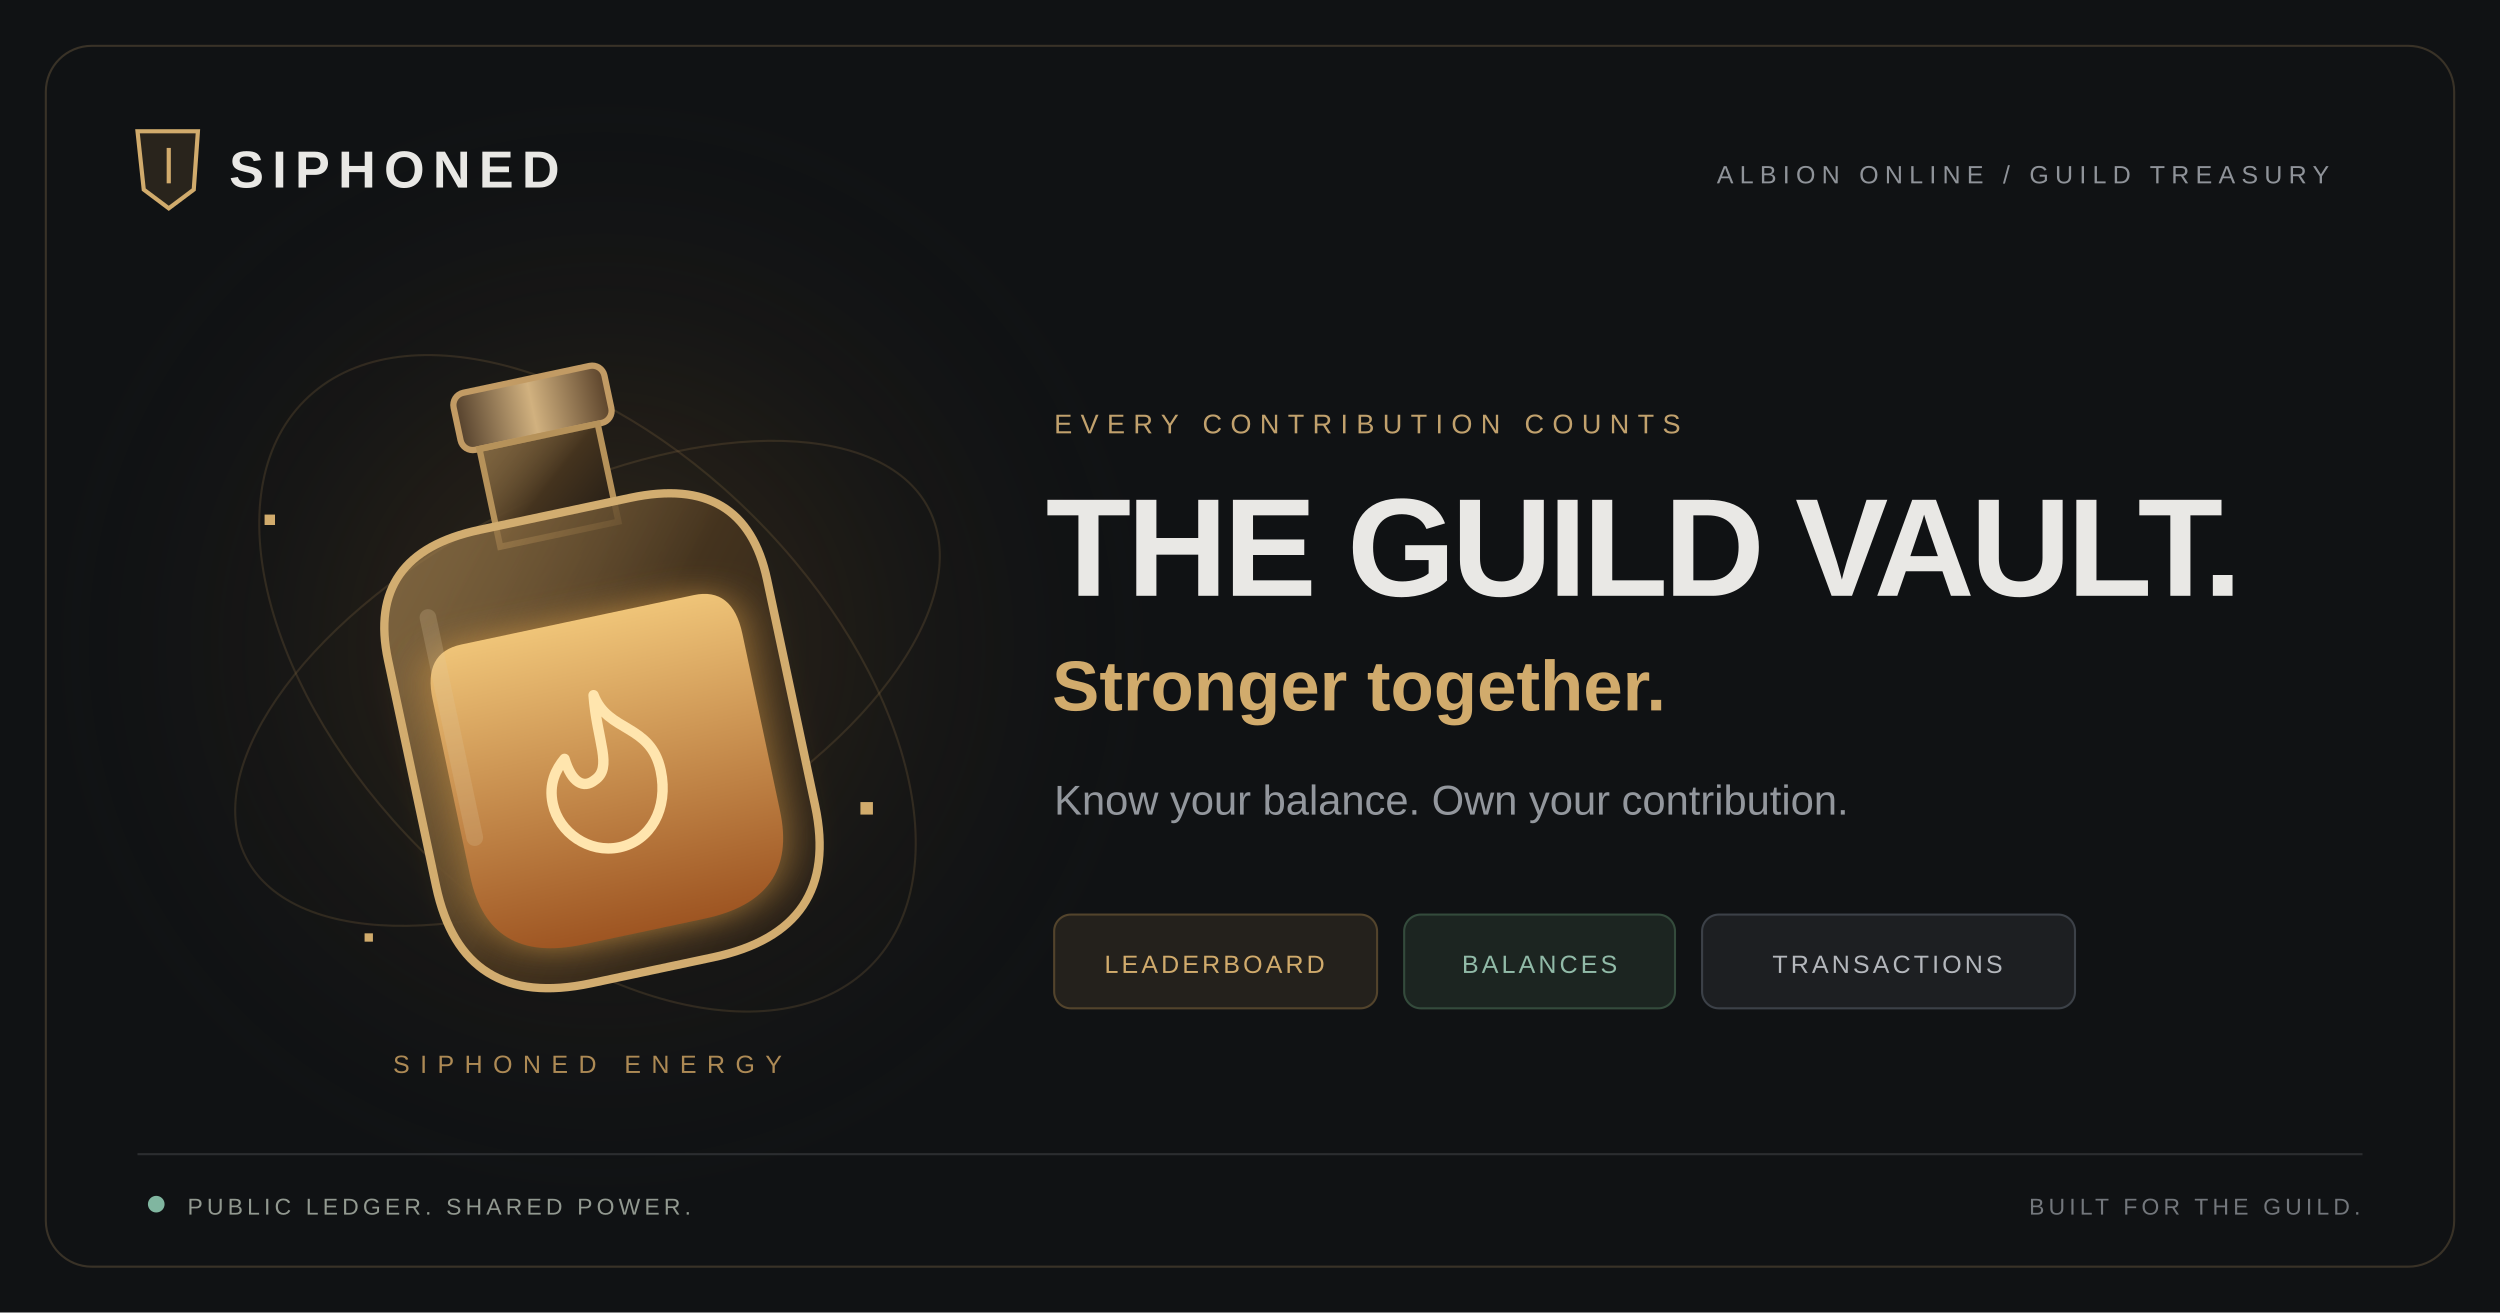
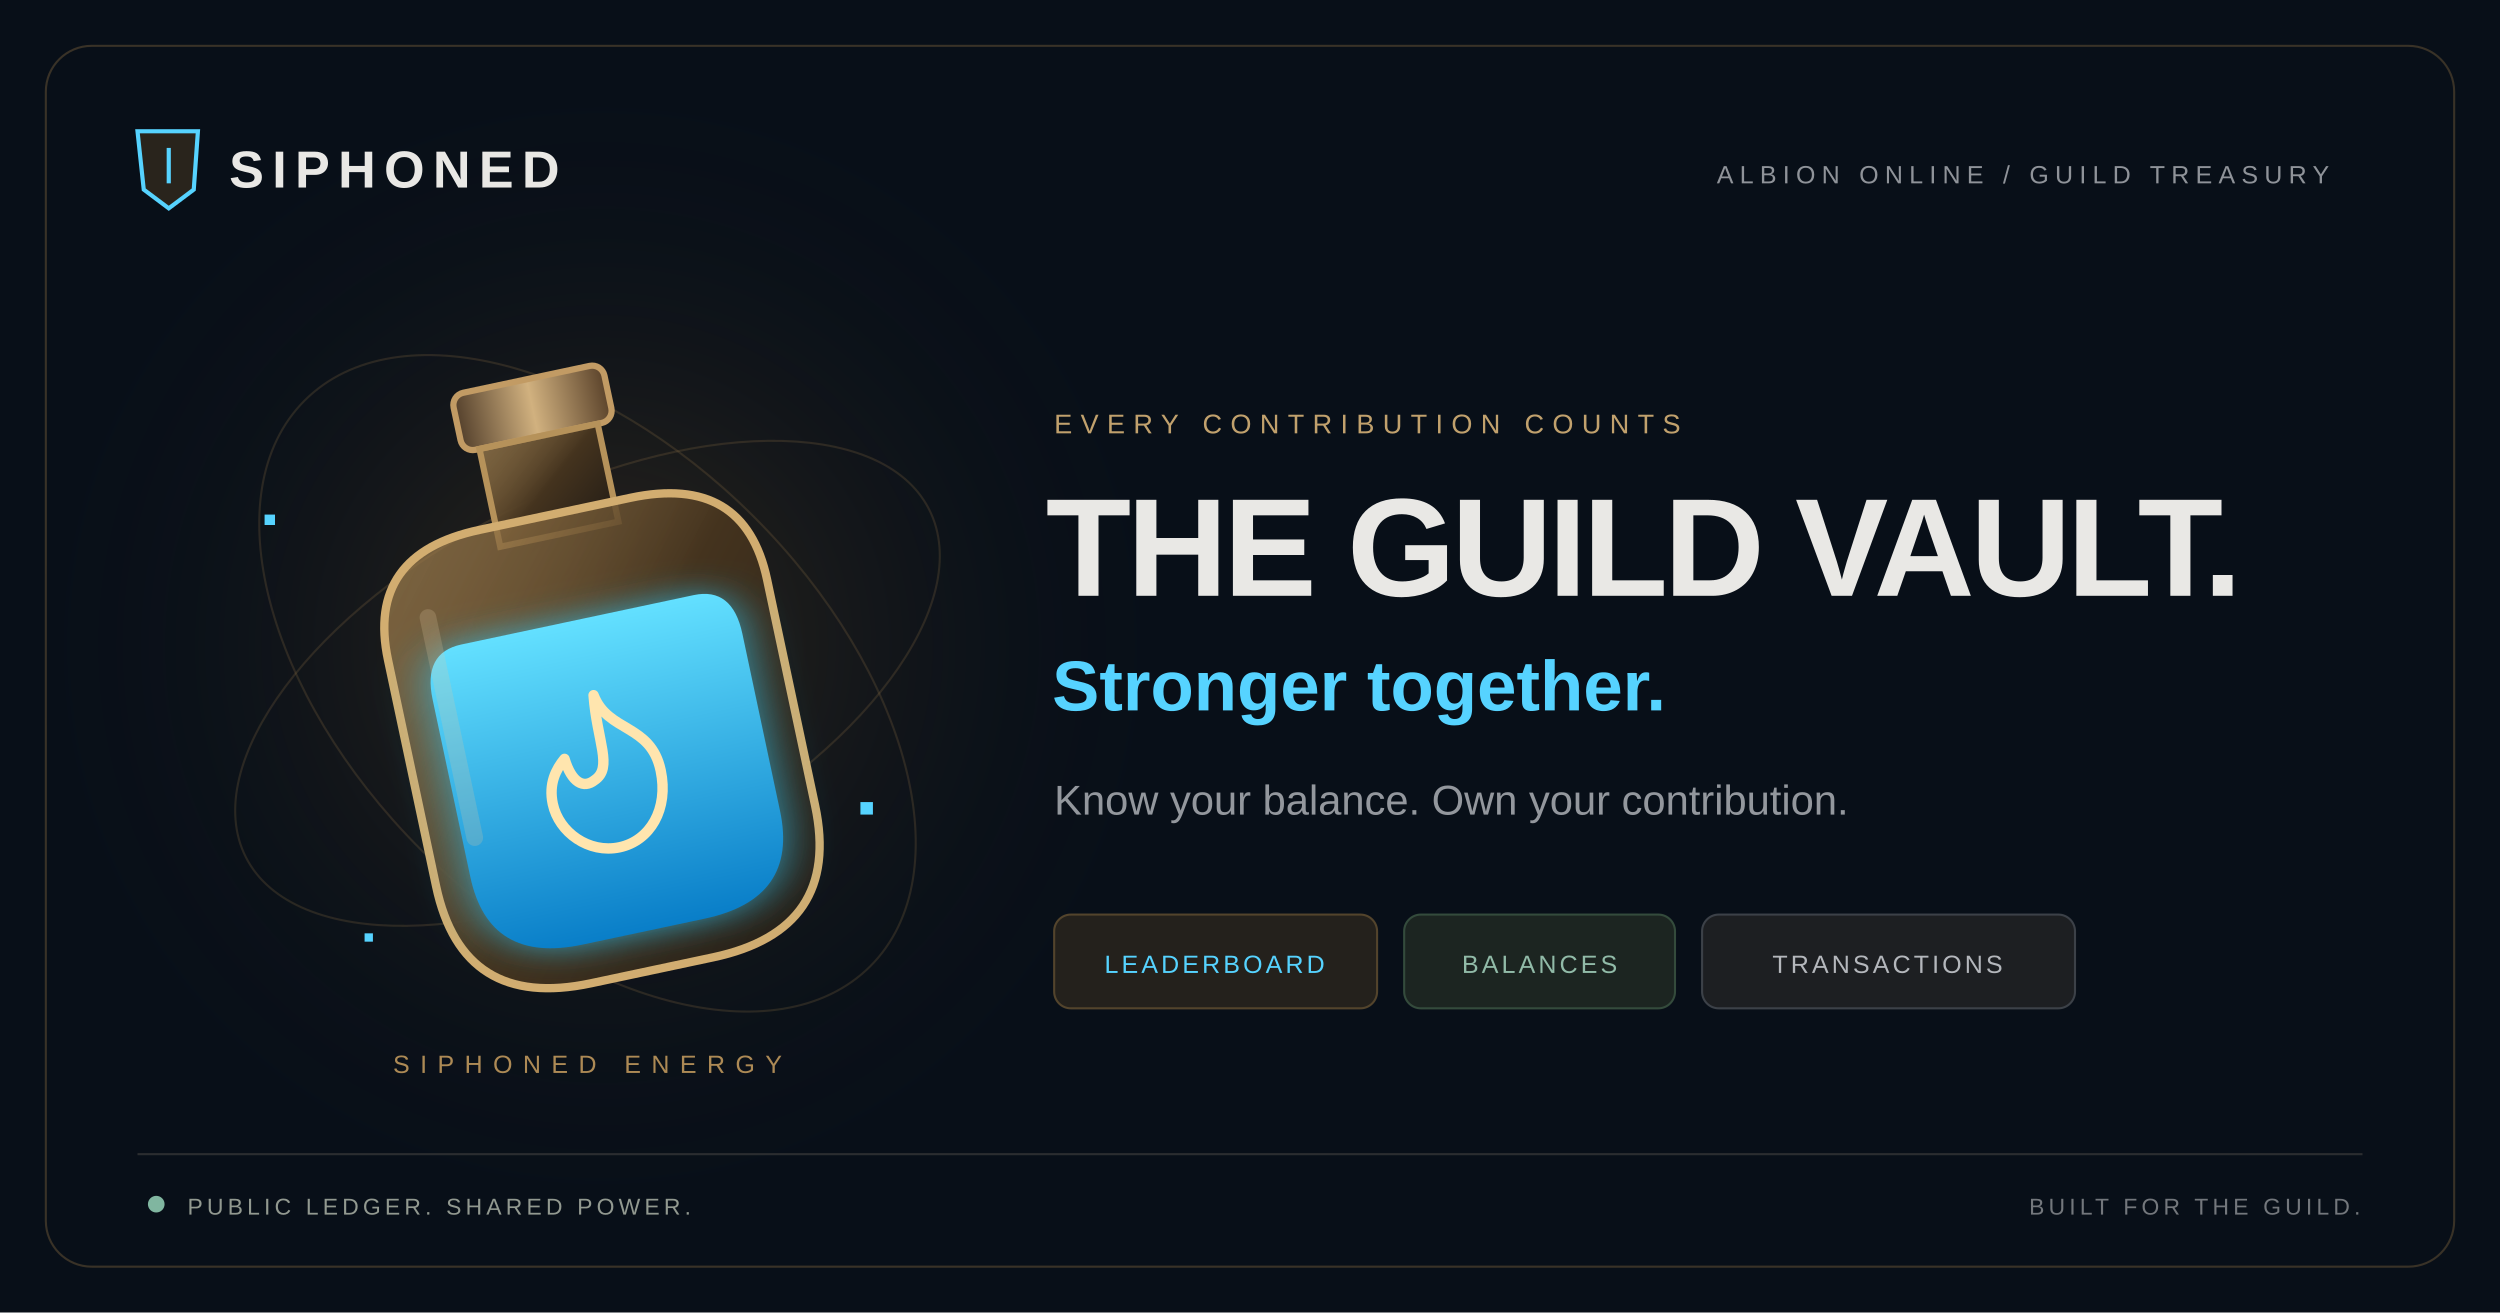
<svg xmlns="http://www.w3.org/2000/svg" width="1200" height="630" viewBox="0 0 1200 630">
  <defs>
    <radialGradient id="glow">
      <stop stop-color="#b17b32" stop-opacity=".24" />
-       <stop offset="1" stop-color="#101214" stop-opacity="0" />
+       <stop offset="1" stop-color="#080f18" stop-opacity="0" />
    </radialGradient>
    <linearGradient id="glass" x2="1" y2="1">
      <stop stop-color="#b18c56" stop-opacity=".65" />
      <stop offset=".5" stop-color="#44331e" />
      <stop offset="1" stop-color="#211b15" />
    </linearGradient>
    <linearGradient id="energy" x2="0" y2="1">
-       <stop stop-color="#efc478" />
-       <stop offset="1" stop-color="#9e5522" />
+       <stop stop-color="#63e0ff" />
+       <stop offset="1" stop-color="#097ec8" />
    </linearGradient>
    <linearGradient id="cap">
      <stop stop-color="#54402c" />
      <stop offset=".5" stop-color="#d1b17f" />
      <stop offset="1" stop-color="#5b432b" />
    </linearGradient>
    <filter id="shine">
      <feGaussianBlur stdDeviation="10" />
    </filter>
  </defs>
-   <rect width="1200" height="630" fill="#101214" />
+   <rect width="1200" height="630" fill="#080f18" />
  <rect x="22" y="22" width="1156" height="586" rx="22" fill="none" stroke="#393227" />
  <circle cx="289" cy="310" r="282" fill="url(#glow)" />
-   <path d="M66 63h29l-2 28-12 9-12-9z" fill="#29241c" stroke="#d1ab6c" stroke-width="2" />
-   <path d="M81 71v17" stroke="#d1ab6c" stroke-width="2" />
+   <path d="M66 63h29l-2 28-12 9-12-9z" fill="#29241c" stroke="#56d3ff" stroke-width="2" />
+   <path d="M81 71v17" stroke="#56d3ff" stroke-width="2" />
  <text x="110" y="90" fill="#e9e8e5" font-family="Arial,sans-serif" font-size="25" font-weight="700" letter-spacing="4">SIPHONED</text>
  <text x="1118" y="88" text-anchor="end" fill="#8f9399" font-family="Arial,sans-serif" font-size="12" letter-spacing="3">ALBION ONLINE / GUILD TREASURY</text>
  <ellipse cx="282" cy="328" rx="184" ry="91" transform="rotate(-27 282 328)" fill="none" stroke="#866a423f" />
  <ellipse cx="282" cy="328" rx="192" ry="113" transform="rotate(45 282 328)" fill="none" stroke="#866a423f" />
  <g transform="rotate(-12 282 320)">
    <rect x="245" y="179" width="74" height="28" rx="6" fill="url(#cap)" stroke="#c29b64" stroke-width="3" />
    <path d="M253 207h58v48h-58z" fill="url(#glass)" stroke="#b6925a" stroke-width="3" />
    <path d="M245 245h74q56 0 56 52v111q0 61-63 61h-60q-63 0-63-61V297q0-52 56-52z" fill="url(#glass)" stroke="#d2ad70" stroke-width="4" />
-     <path d="M225 297h114q19 0 19 23v87q0 43-46 43h-60q-46 0-46-43v-87q0-23 19-23z" fill="#db9f48" opacity=".7" filter="url(#shine)" />
+     <path d="M225 297h114q19 0 19 23v87q0 43-46 43h-60q-46 0-46-43v-87q0-23 19-23z" fill="#33cfff" opacity=".7" filter="url(#shine)" />
    <path d="M225 297h114q19 0 19 23v87q0 43-46 43h-60q-46 0-46-43v-87q0-23 19-23z" fill="url(#energy)" />
    <path d="M282 334c3 19 24 19 24 42 0 19-12 32-27 32s-27-13-27-27c0-10 5-16 10-20 1 12 6 16 12 13 10-4 5-18 8-40z" fill="none" stroke="#ffe5ae" stroke-width="5" stroke-linejoin="round" />
    <path d="M212 281v108" stroke="#e2c99f" stroke-opacity=".22" stroke-width="8" stroke-linecap="round" />
  </g>
-   <g fill="#d1ab6c">
+   <g fill="#56d3ff">
    <rect x="127" y="247" width="5" height="5" />
    <rect x="413" y="385" width="6" height="6" />
    <rect x="175" y="448" width="4" height="4" />
  </g>
  <text x="282" y="515" text-anchor="middle" fill="#ad8a55" font-family="Arial,sans-serif" font-size="12" letter-spacing="5">SIPHONED ENERGY</text>
  <text x="506" y="208" fill="#c1a16d" font-family="Arial,sans-serif" font-size="13" letter-spacing="4">EVERY CONTRIBUTION COUNTS</text>
  <text x="502" y="286" fill="#e9e8e5" font-family="Arial,sans-serif" font-weight="700" font-size="67" letter-spacing="-2">THE GUILD VAULT.</text>
-   <text x="505" y="341" fill="#d1ab6c" font-family="Arial,sans-serif" font-size="34" font-weight="600">Stronger together.</text>
+   <text x="505" y="341" fill="#56d3ff" font-family="Arial,sans-serif" font-size="34" font-weight="600">Stronger together.</text>
  <text x="506" y="391" fill="#93979d" font-family="Arial,sans-serif" font-size="20">Know your balance. Own your contribution.</text>
  <g font-family="Arial,sans-serif" font-size="12" letter-spacing="1.5">
    <rect x="506" y="439" width="155" height="45" rx="8" fill="#24211c" stroke="#53442c" />
-     <text x="583" y="467" text-anchor="middle" fill="#d1ab6c">LEADERBOARD</text>
+     <text x="583" y="467" text-anchor="middle" fill="#56d3ff">LEADERBOARD</text>
    <rect x="674" y="439" width="130" height="45" rx="8" fill="#1c2521" stroke="#344b3c" />
    <text x="739" y="467" text-anchor="middle" fill="#91bba8">BALANCES</text>
    <rect x="817" y="439" width="179" height="45" rx="8" fill="#1d1f22" stroke="#3c4148" />
    <text x="906" y="467" text-anchor="middle" fill="#b4b7bc">TRANSACTIONS</text>
  </g>
  <path d="M66 554h1068" stroke="#2b2d30" />
  <circle cx="75" cy="578" r="4" fill="#80b6a0" />
  <text x="90" y="583" font-family="Arial,sans-serif" font-size="11" fill="#929990" letter-spacing="2">PUBLIC LEDGER. SHARED POWER.</text>
  <text x="1133" y="583" text-anchor="end" font-family="Arial,sans-serif" font-size="11" fill="#73777c" letter-spacing="2">BUILT FOR THE GUILD.</text>
</svg>
